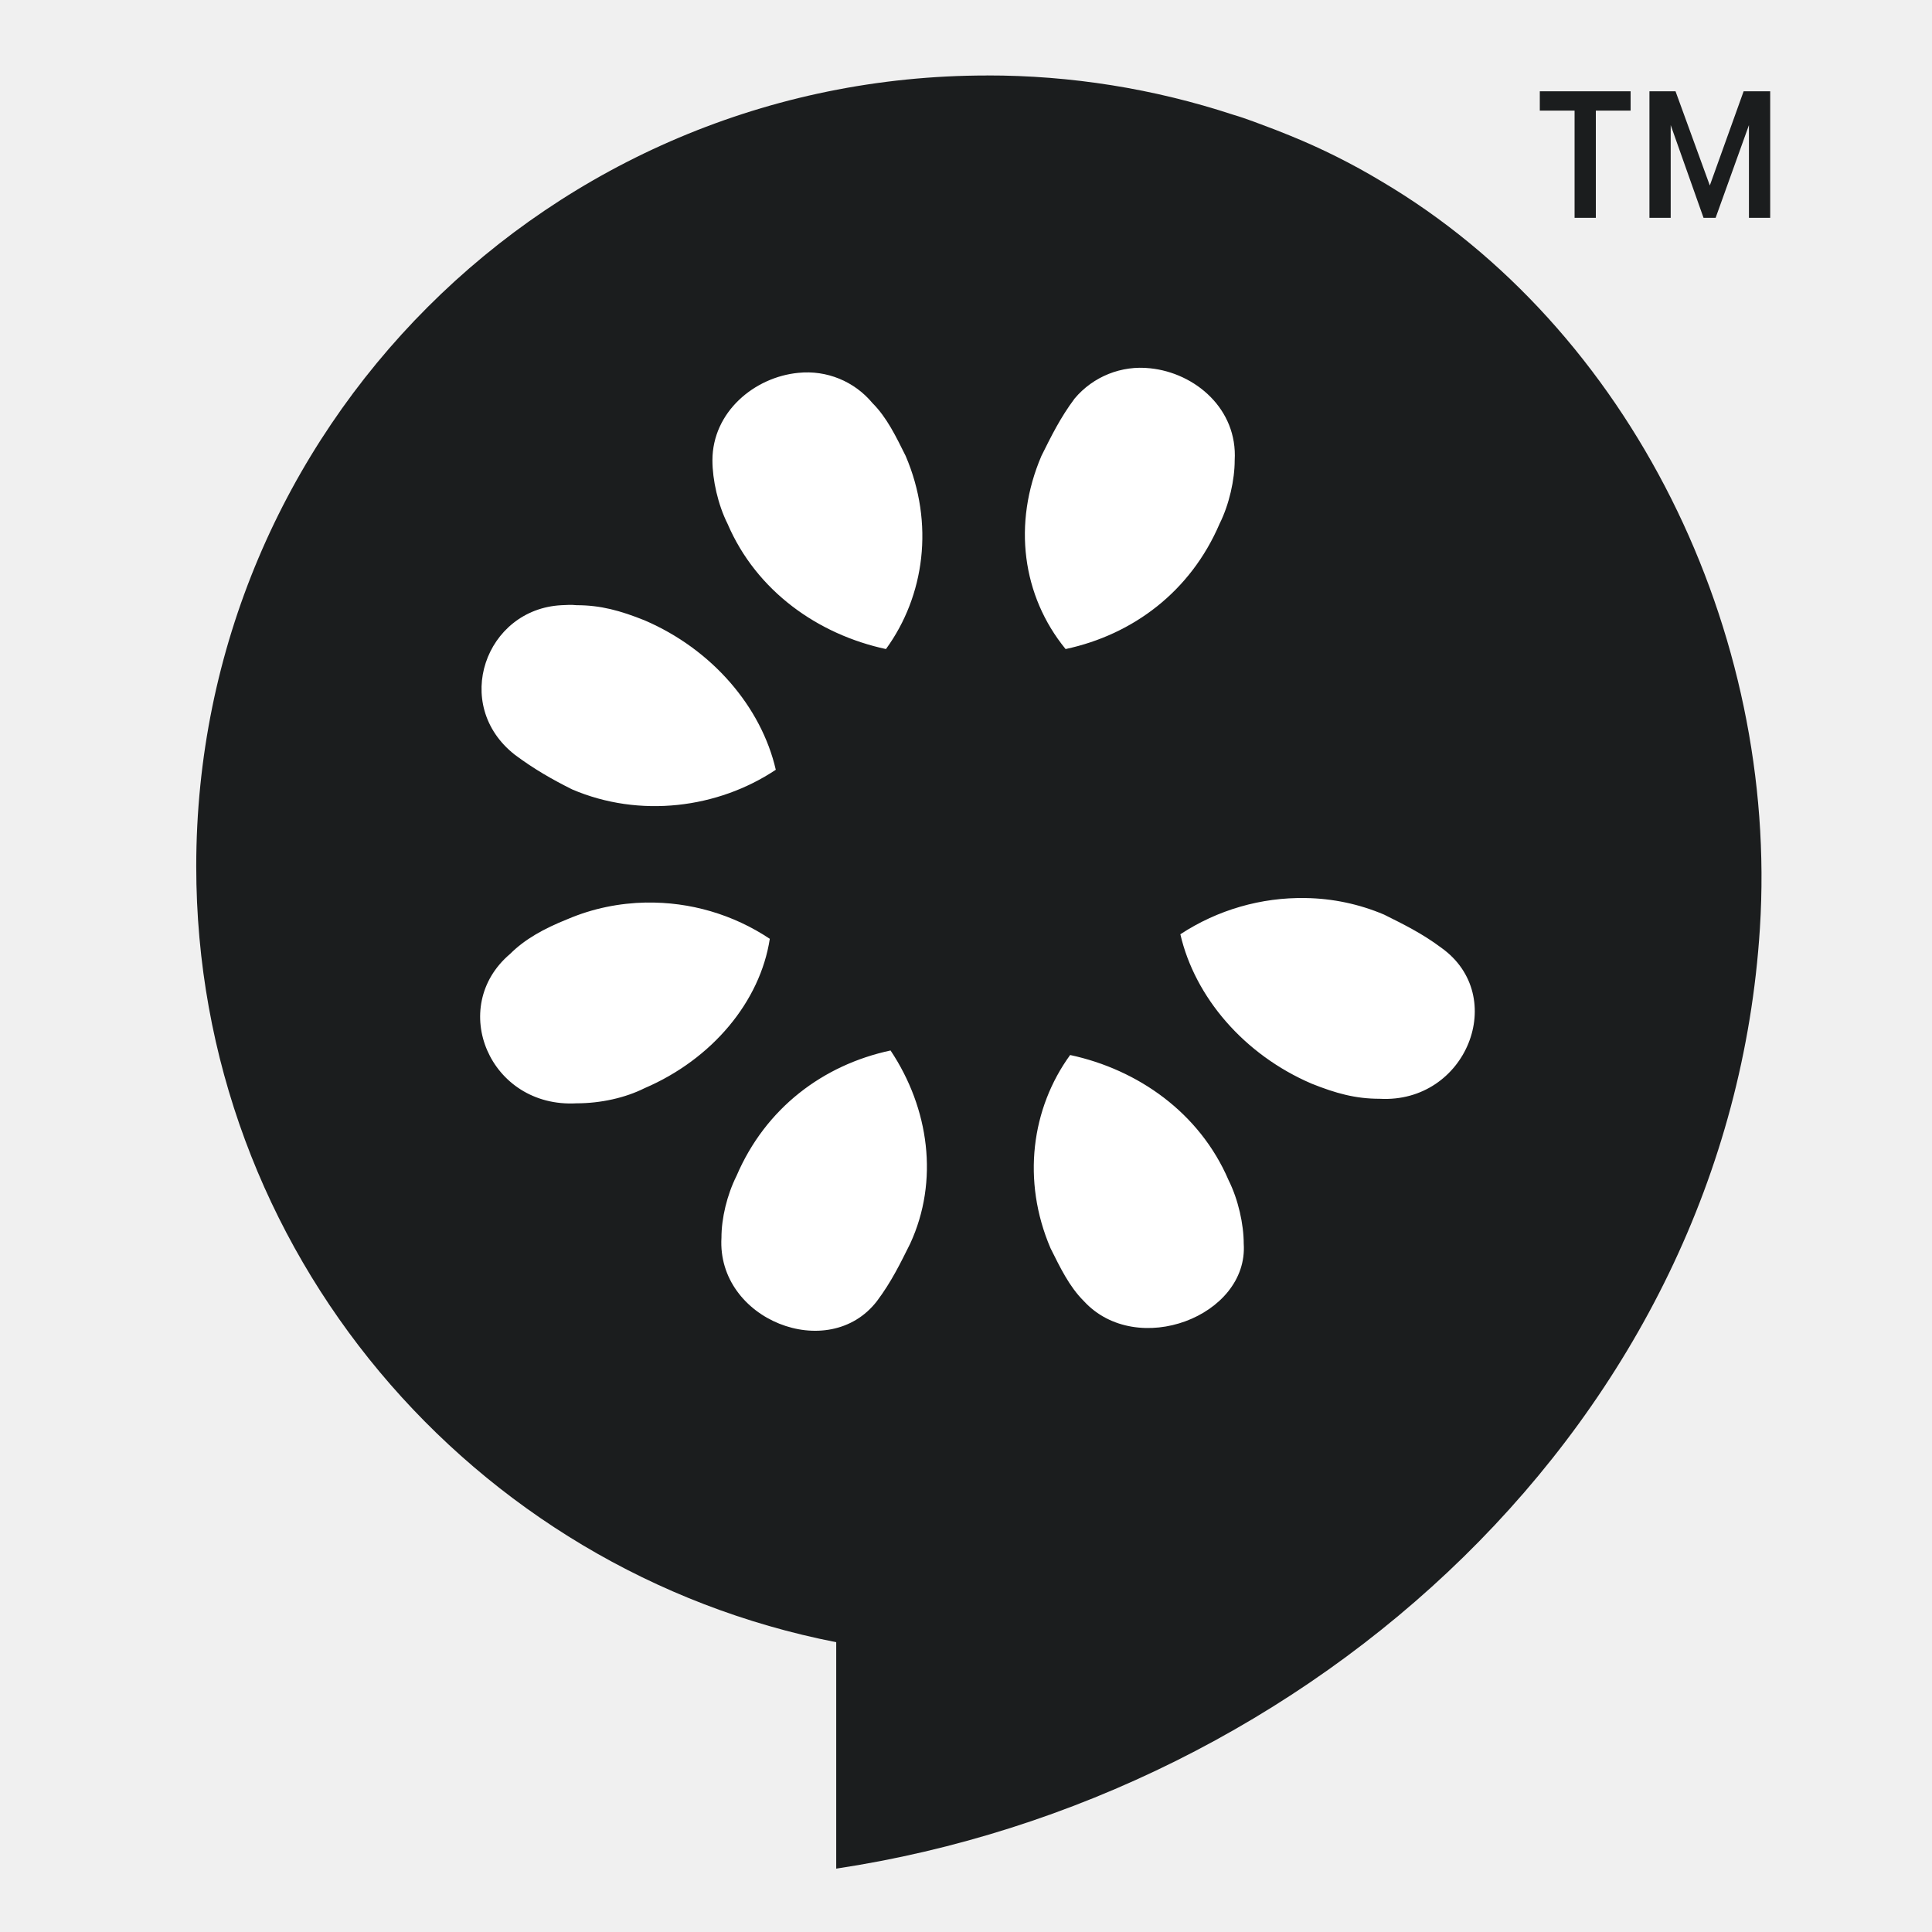
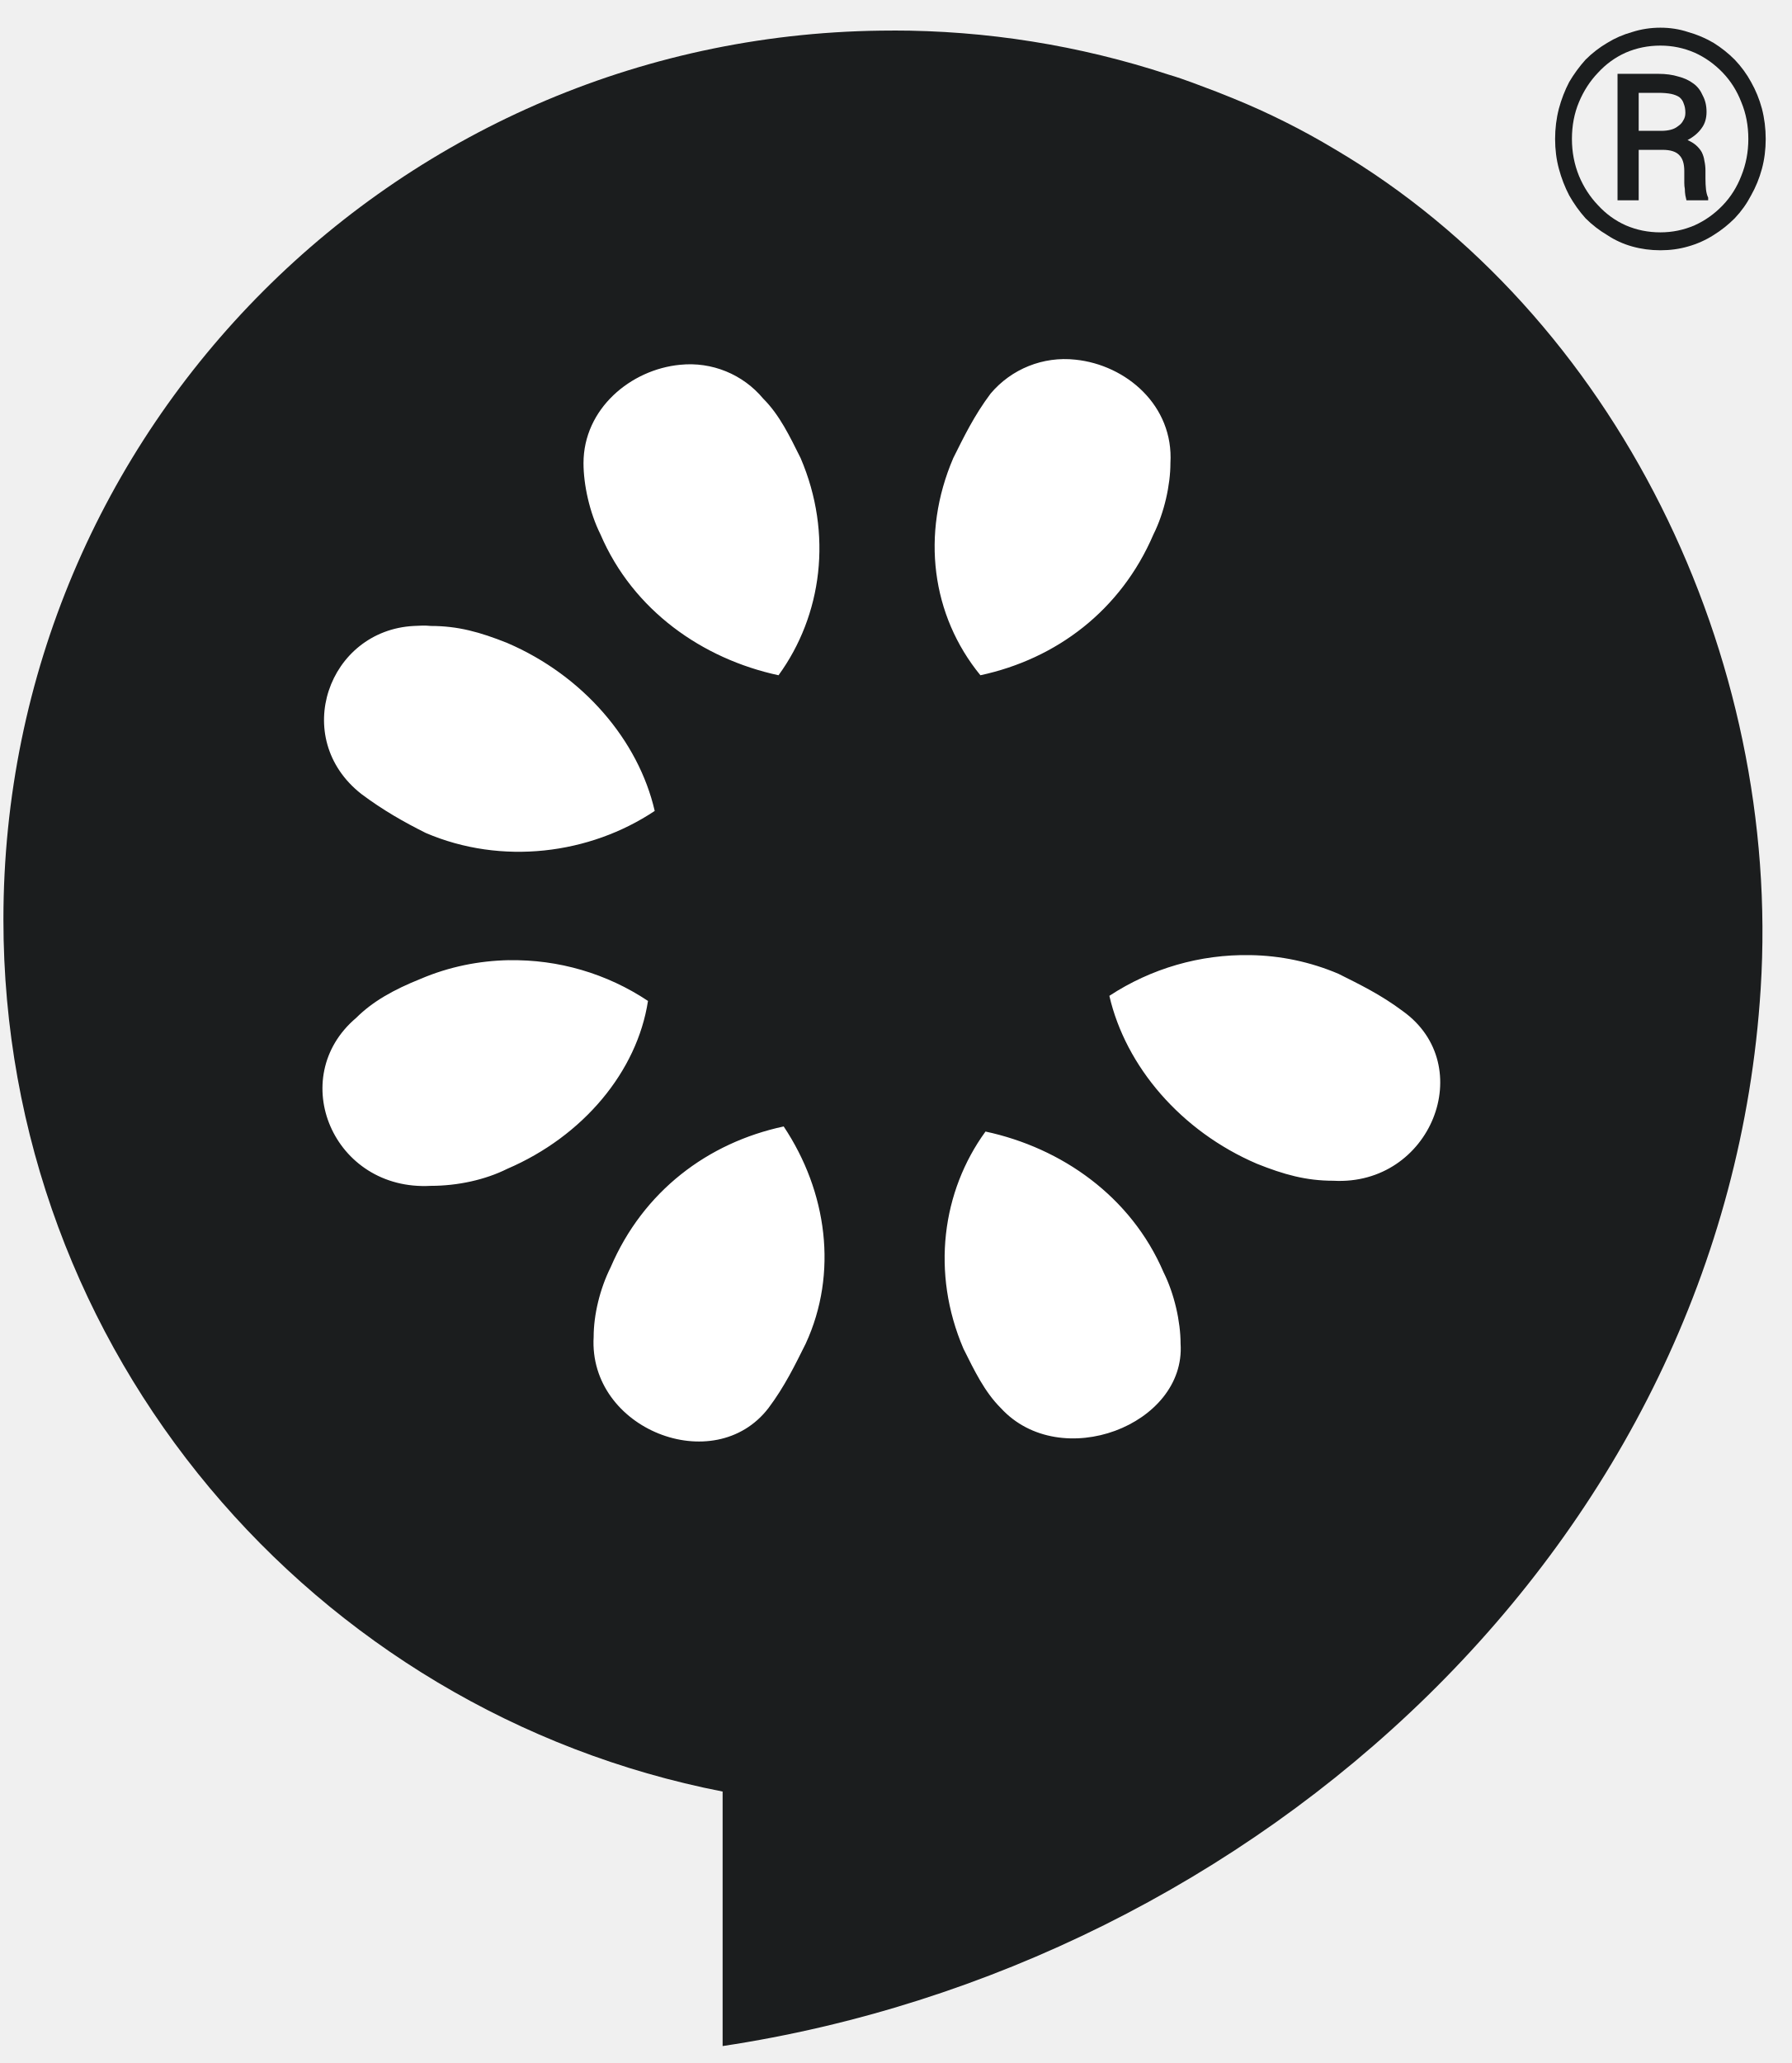
- <svg xmlns="http://www.w3.org/2000/svg" width="40" height="40" viewBox="0 0 40 40">
+ <svg xmlns="http://www.w3.org/2000/svg" width="33" height="38" viewBox="0 0 33 38">
  <g fill="none" fill-rule="evenodd">
-     <path d="M0 0h40v40H0z" />
-     <path d="M20.438 1.563c-9.052 0-16.375 7.323-16.375 16.375 0 7.968 5.712 14.589 13.25 16.062v4.688c9.8-1.478 18.477-9.257 19.124-19.47.39-6.146-2.674-12.421-7.843-15.468a13.62 13.62 0 0 0-1.875-.938l-.313-.125c-.287-.106-.577-.225-.875-.312a16.246 16.246 0 0 0-5.093-.813v.001z" fill="#1b1d1e" />
-     <path d="M23.813 7.625a1.787 1.787 0 0 0-1.563.625c-.3.4-.488.787-.688 1.188-.6 1.4-.4 2.9.5 4 1.4-.3 2.588-1.194 3.188-2.594.2-.4.313-.913.313-1.313.062-1.062-.817-1.81-1.75-1.906zm-7.282.094c-.913.087-1.781.812-1.781 1.812 0 .4.113.913.313 1.313.6 1.4 1.88 2.293 3.28 2.594.8-1.1 1.007-2.6.407-4-.2-.4-.387-.794-.688-1.094a1.757 1.757 0 0 0-1.53-.625h-.001zm-4.906 4.811c-1.577.081-2.281 2.063-.969 3.094.4.3.788.519 1.188.719 1.4.6 3.019.394 4.218-.406-.3-1.3-1.318-2.494-2.718-3.094-.5-.2-.906-.313-1.406-.313-.113-.012-.208-.005-.313 0zm15.406 6.063a4.574 4.574 0 0 0-2.593.75c.3 1.3 1.318 2.493 2.718 3.093.5.2.907.313 1.407.313 1.8.1 2.68-2.125 1.28-3.125-.4-.3-.787-.488-1.187-.688a4.32 4.32 0 0 0-1.625-.343zm-13.656.093c-.55.011-1.1.12-1.625.344-.5.2-.888.419-1.188.719-1.3 1.1-.425 3.194 1.375 3.094.5 0 1.007-.113 1.407-.313 1.4-.6 2.394-1.793 2.594-3.093a4.475 4.475 0 0 0-2.563-.75v-.001zm5.063 3.063c-1.4.3-2.588 1.194-3.188 2.594-.2.4-.313.881-.313 1.281-.1 1.7 2.22 2.613 3.22 1.313.3-.4.487-.788.687-1.188.6-1.3.394-2.8-.406-4zm3.718.094c-.8 1.1-1.006 2.6-.406 4 .2.4.387.793.688 1.093 1.1 1.2 3.412.313 3.312-1.187 0-.4-.113-.913-.313-1.313-.6-1.4-1.88-2.293-3.28-2.593h-.001z" fill="#FFF" />
-     <path fill="#1b1d1e" d="M36.21 2.59l-.69 1.92h-.25l-.68-1.92v1.92h-.44V1.89h.54l.71 1.95.7-1.95h.55v2.62h-.44V2.59m-2.45-.3h-.72v2.22h-.44V2.29h-.72v-.4h1.88v.4z">
+     <path d="M-4-1h40v40H-4z" />
+     <path d="M16.438.563C7.386.563.063 7.886.063 16.938c0 7.968 5.712 14.589 13.25 16.062v4.688c9.8-1.478 18.477-9.257 19.124-19.47.39-6.146-2.674-12.421-7.843-15.468a13.62 13.62 0 0 0-1.875-.938l-.313-.125c-.287-.106-.577-.225-.875-.312a16.246 16.246 0 0 0-5.093-.813v.001z" fill="#1b1d1e" />
+     <path d="M19.813 6.625a1.787 1.787 0 0 0-1.563.625c-.3.4-.488.787-.688 1.188-.6 1.4-.4 2.9.5 4 1.4-.3 2.588-1.194 3.188-2.594.2-.4.313-.913.313-1.313.062-1.062-.817-1.81-1.75-1.906zm-7.282.094c-.913.087-1.781.812-1.781 1.812 0 .4.113.913.313 1.313.6 1.4 1.88 2.293 3.28 2.594.8-1.1 1.007-2.6.407-4-.2-.4-.387-.794-.688-1.094a1.757 1.757 0 0 0-1.53-.625h-.001zM7.625 11.53c-1.577.081-2.281 2.063-.969 3.094.4.3.788.519 1.188.719 1.4.6 3.019.394 4.218-.406-.3-1.3-1.318-2.494-2.718-3.094-.5-.2-.906-.313-1.406-.313-.113-.012-.208-.005-.313 0zm15.406 6.063a4.574 4.574 0 0 0-2.593.75c.3 1.3 1.318 2.493 2.718 3.093.5.2.907.313 1.407.313 1.8.1 2.68-2.125 1.28-3.125-.4-.3-.787-.488-1.187-.688a4.32 4.32 0 0 0-1.625-.343zm-13.656.093c-.55.011-1.1.12-1.625.344-.5.2-.888.419-1.188.719-1.3 1.1-.425 3.194 1.375 3.094.5 0 1.007-.113 1.407-.313 1.4-.6 2.394-1.793 2.594-3.093a4.475 4.475 0 0 0-2.563-.75v-.001zm5.063 3.063c-1.4.3-2.588 1.194-3.188 2.594-.2.4-.313.881-.313 1.281-.1 1.7 2.22 2.613 3.22 1.313.3-.4.487-.788.687-1.188.6-1.3.394-2.8-.406-4zm3.718.094c-.8 1.1-1.006 2.6-.406 4 .2.4.387.793.688 1.093 1.1 1.2 3.412.313 3.312-1.187 0-.4-.113-.913-.313-1.313-.6-1.4-1.88-2.293-3.28-2.593h-.001z" fill="#FFF" />
+     <path fill="#1b1d1e" d="M28.65 2.56q0-.29.07-.56.07-.26.19-.49.13-.22.3-.41.18-.18.4-.31.21-.13.46-.2.25-.08.52-.08t.51.08q.25.07.47.2.21.13.39.31.18.19.3.41.13.23.2.49.07.27.07.56 0 .29-.07.55-.07.26-.2.49-.12.23-.3.42-.18.18-.39.31-.22.14-.47.21-.24.07-.51.07t-.52-.07q-.25-.07-.46-.21-.22-.13-.4-.31-.17-.19-.3-.42-.12-.23-.19-.49t-.07-.55m.31 0q0 .36.13.68.13.31.35.54.22.24.51.37.3.13.64.13.33 0 .63-.13.29-.13.52-.37.22-.23.34-.54.13-.32.13-.68 0-.37-.13-.68-.12-.31-.34-.54-.23-.24-.52-.37-.3-.13-.63-.13-.34 0-.64.13-.29.13-.51.37-.22.23-.35.54-.13.31-.13.68m1.23.2v.93h-.39V1.36h.75q.21 0 .37.05.16.04.28.13.11.08.17.22.07.13.07.3 0 .18-.09.3-.09.13-.26.22.09.04.15.09.07.06.11.13.04.08.05.16.02.09.02.18v.15q0 .11.01.2.01.09.04.15v.05h-.4q-.01-.04-.02-.09-.01-.06-.01-.12-.01-.05-.01-.11V3.15q0-.2-.09-.29-.09-.1-.31-.1h-.44m0-.35h.42q.09 0 .17-.02.08-.02.14-.07.06-.04.09-.1.04-.06.04-.14 0-.1-.03-.17-.02-.07-.08-.12-.06-.04-.15-.06-.1-.02-.24-.02h-.36v.7z">
        </path>
  </g>
</svg>
